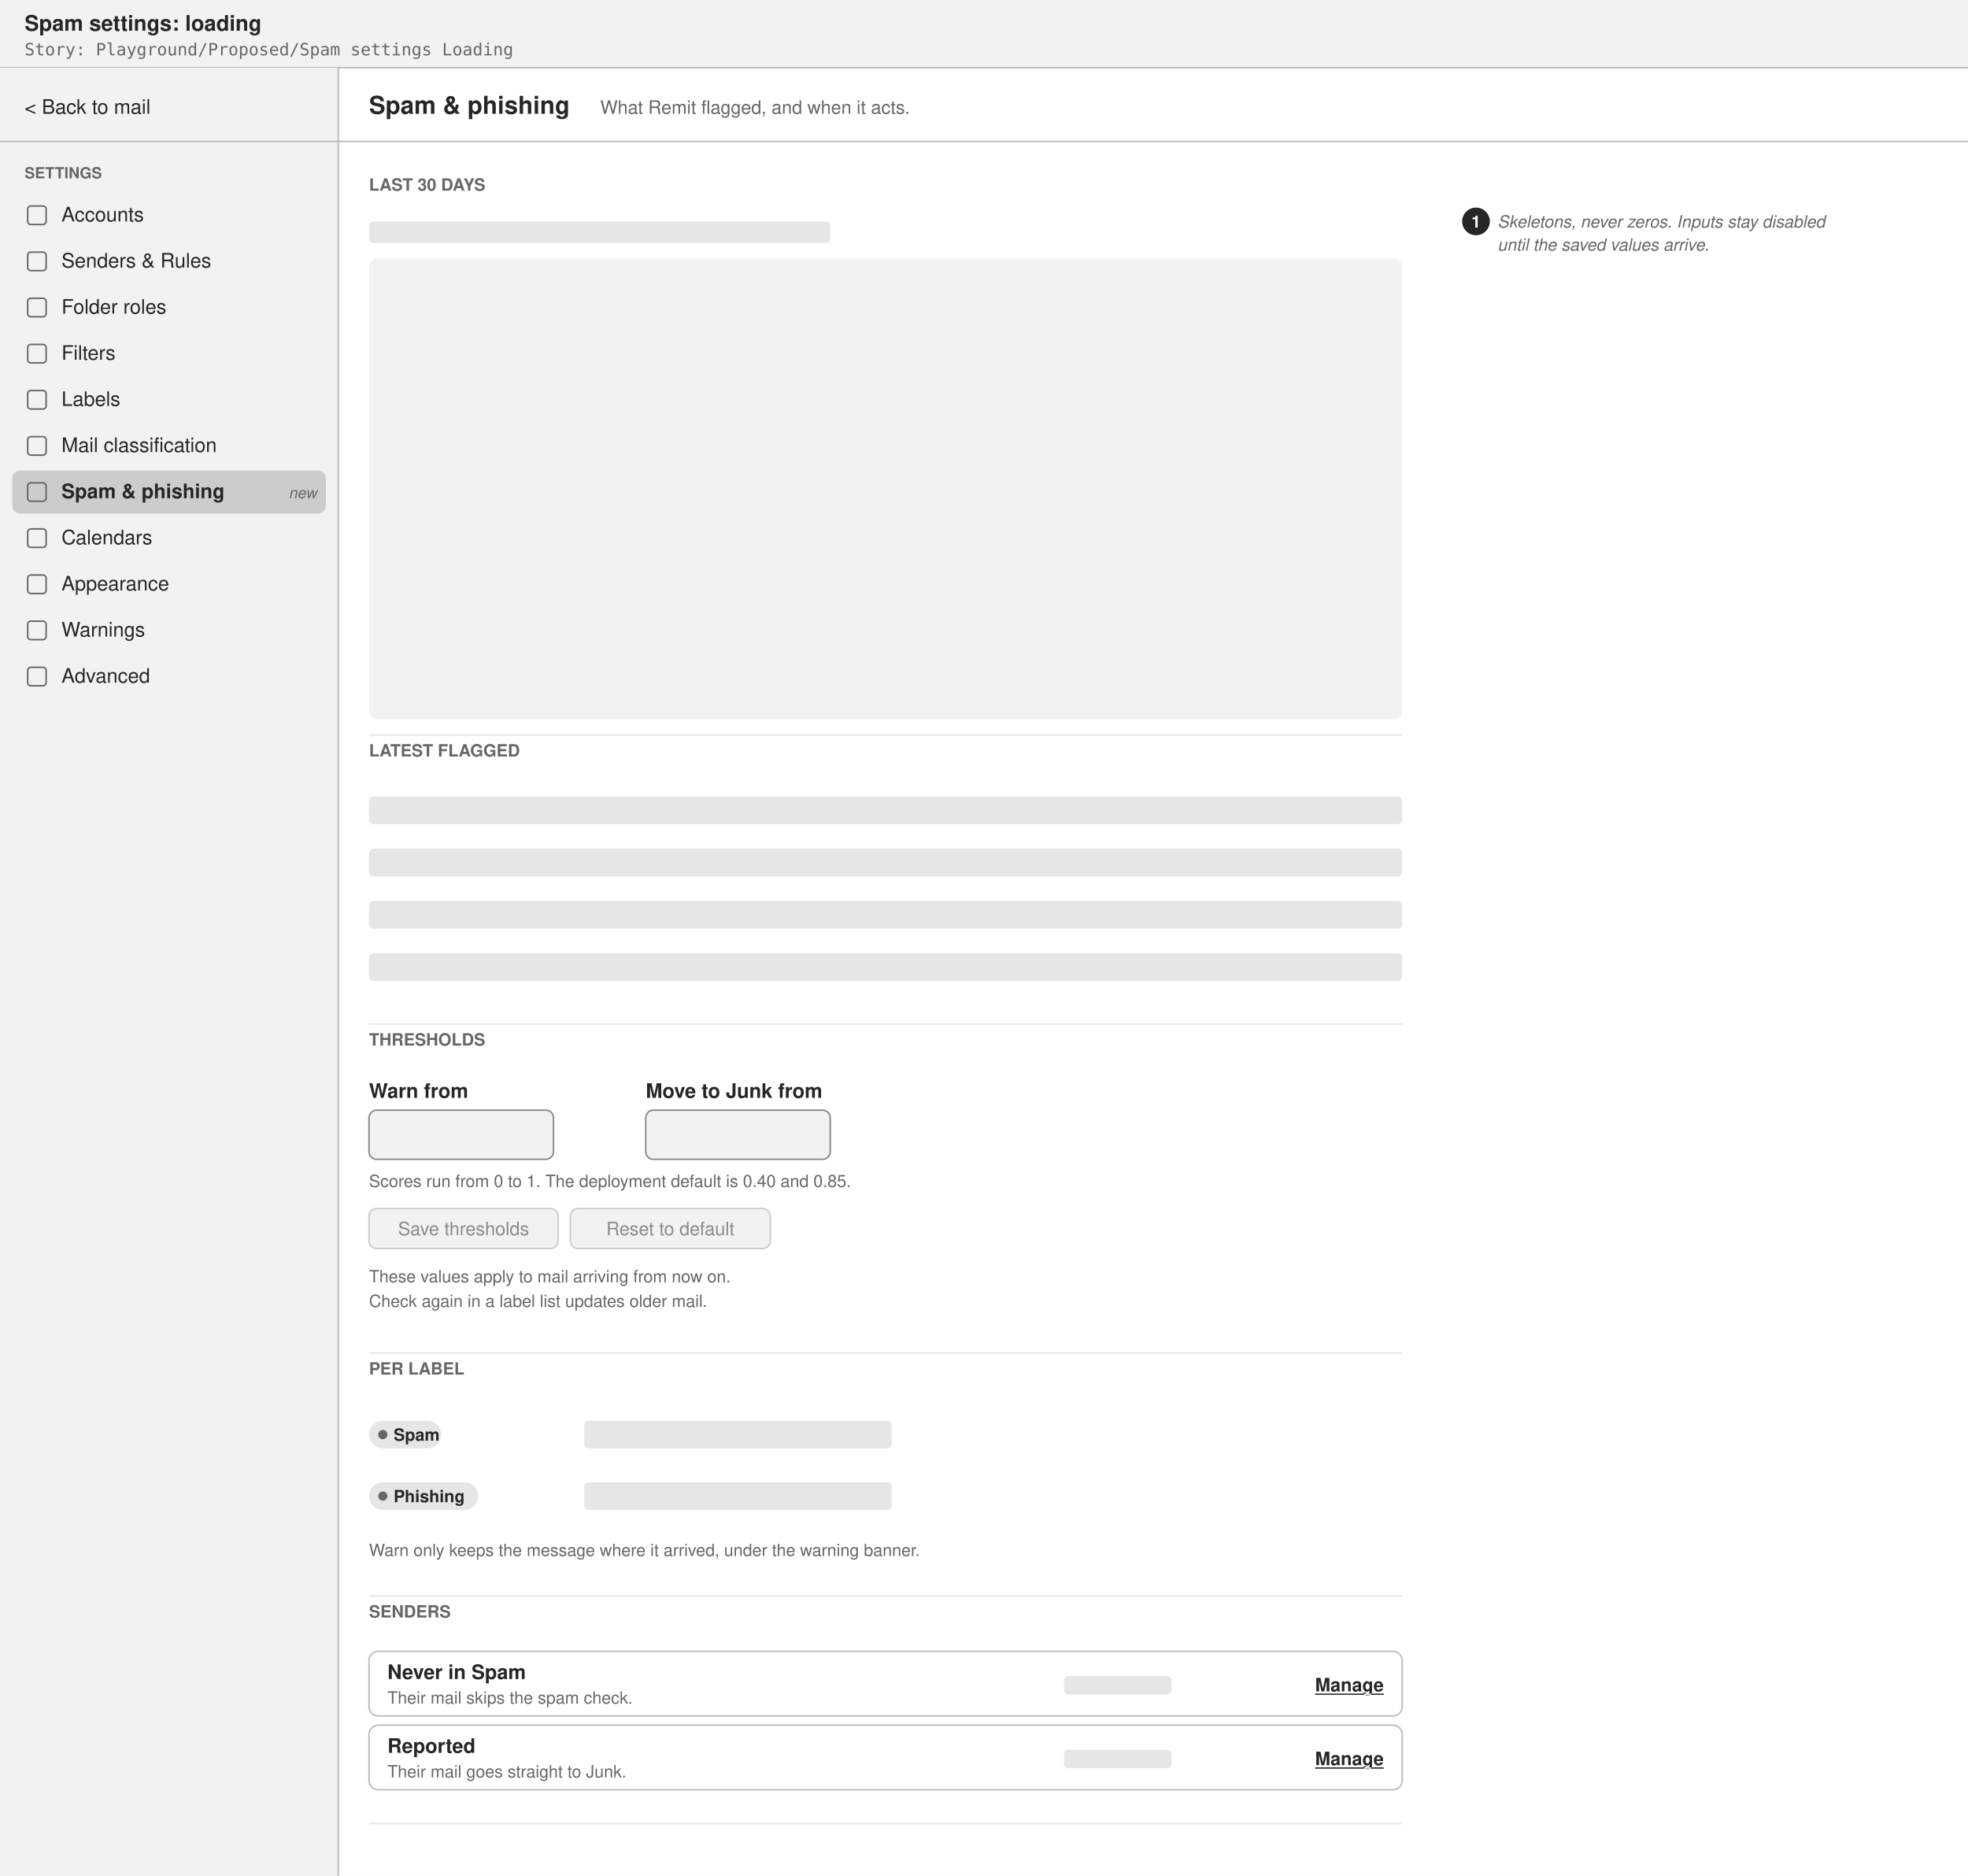
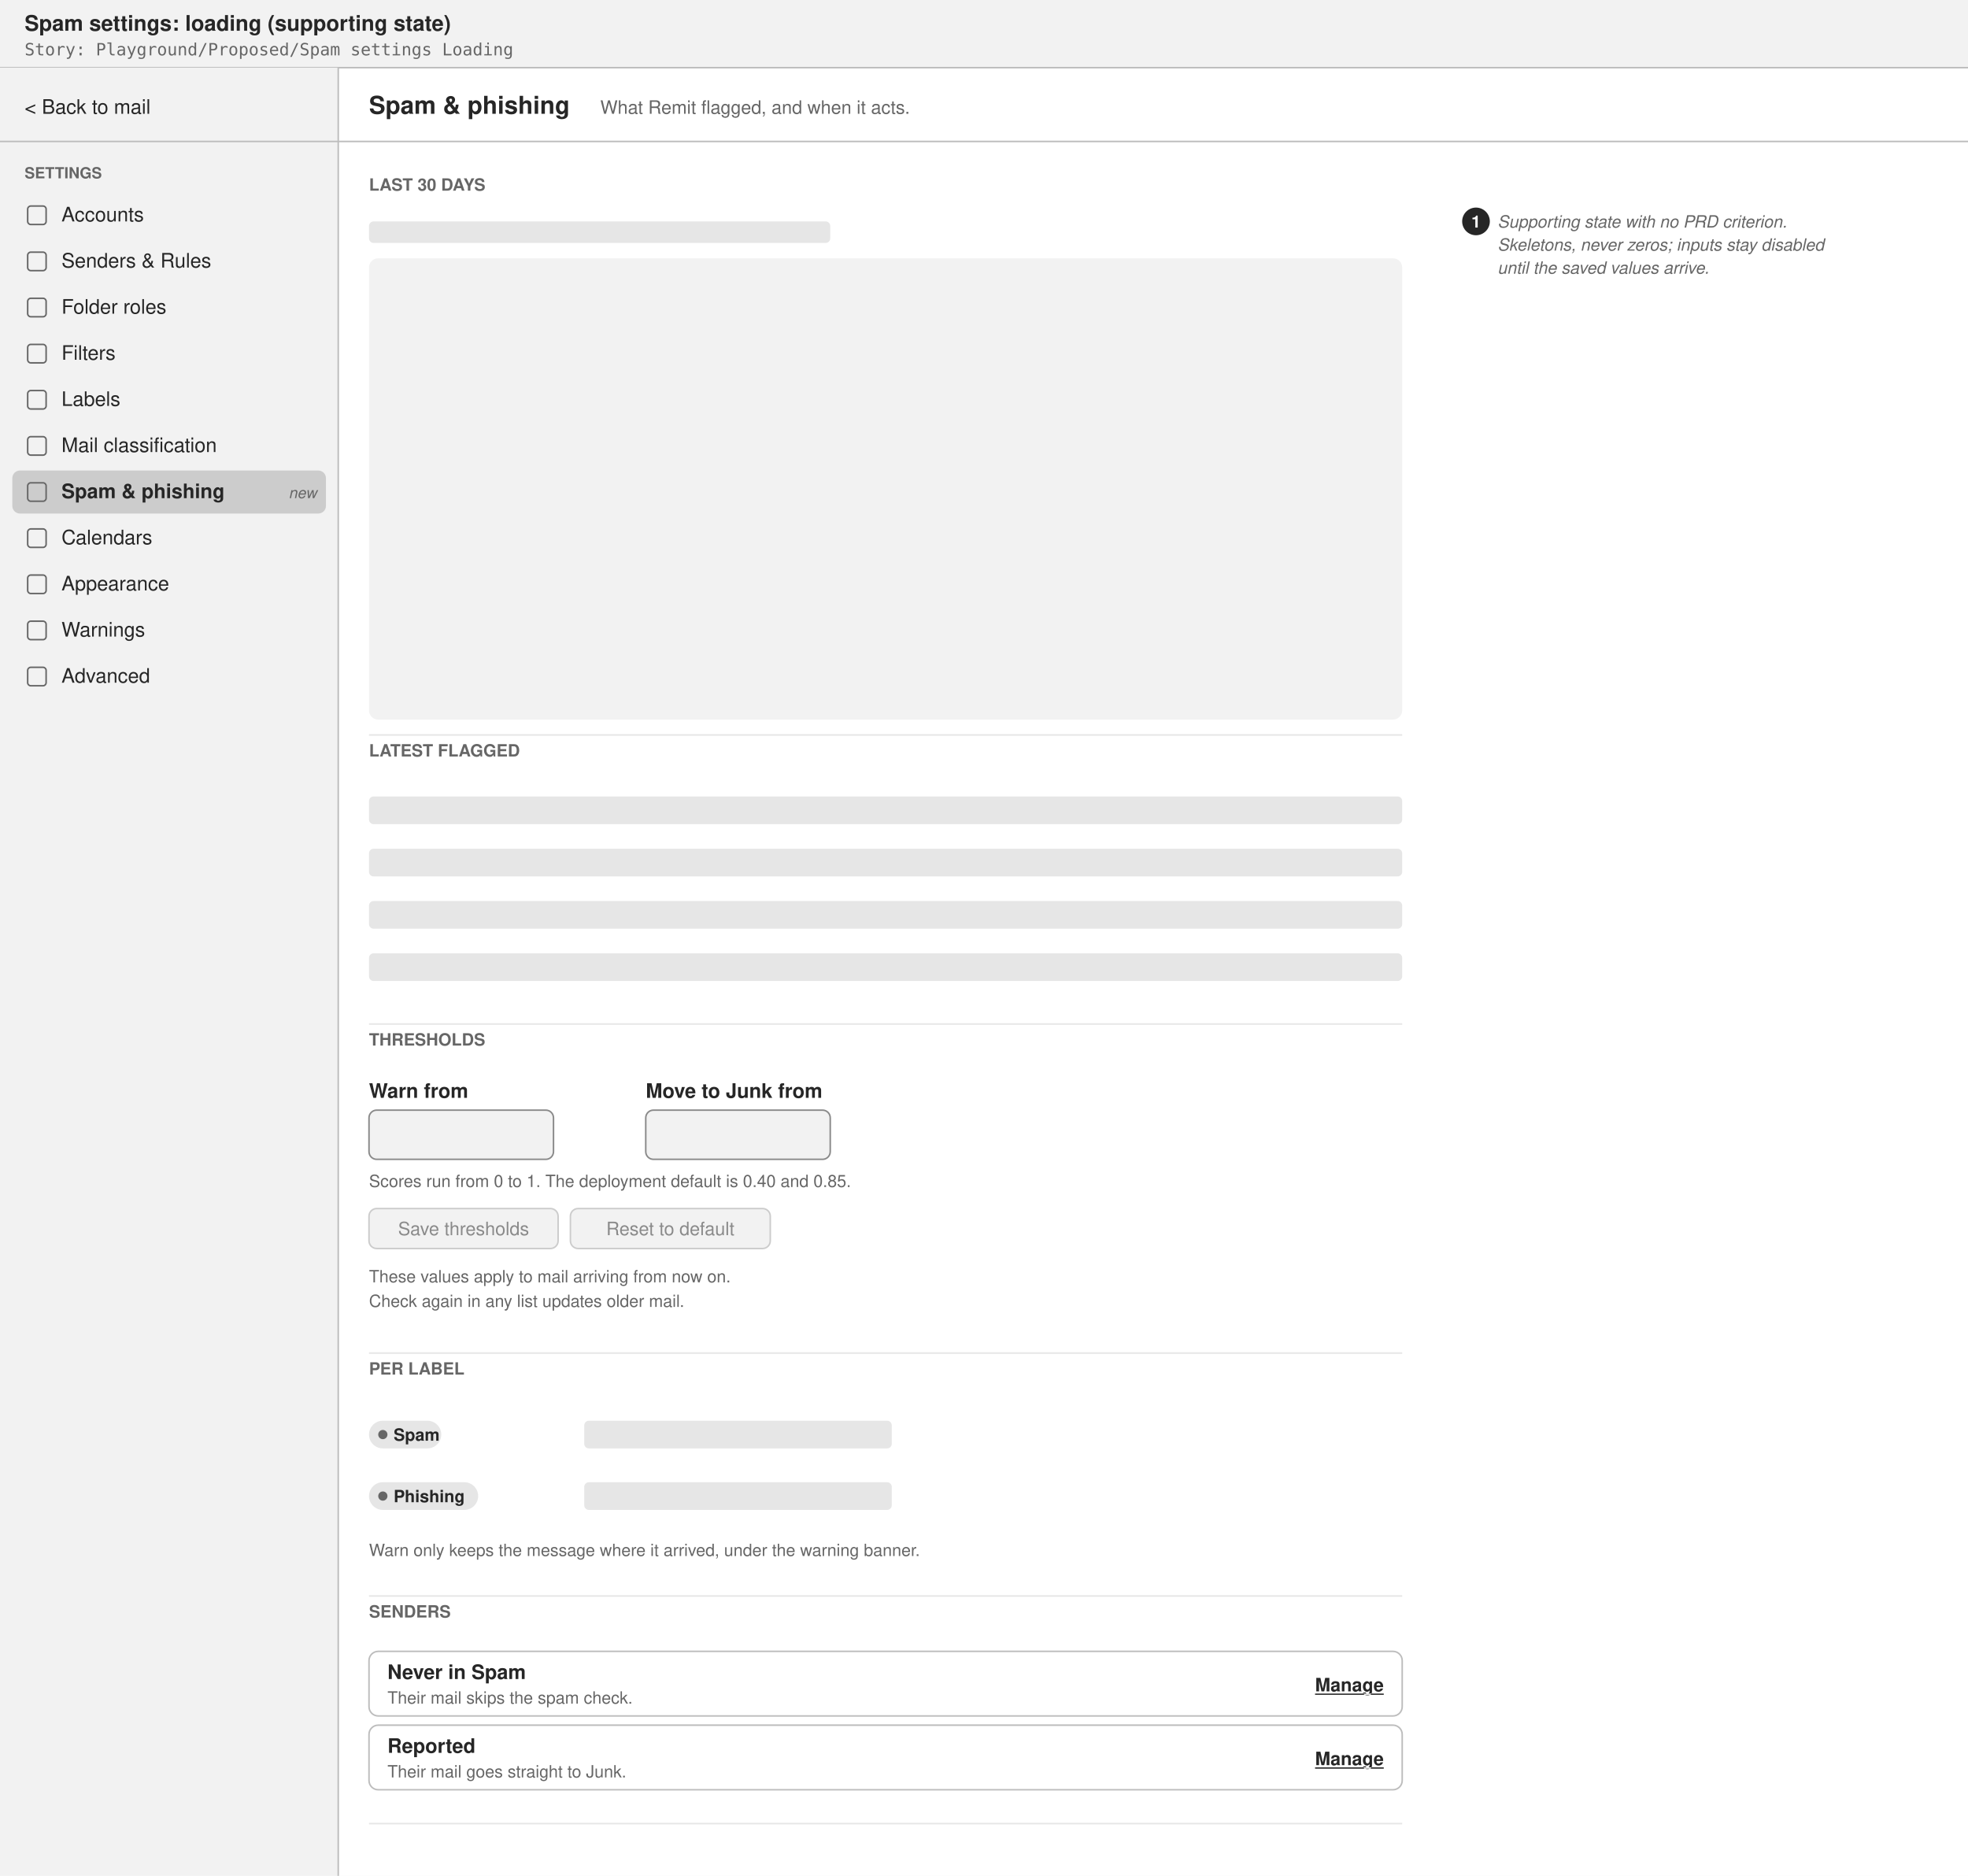
<svg xmlns="http://www.w3.org/2000/svg" width="1280" height="1220" viewBox="0 0 1280 1220" font-family="Helvetica, Arial, sans-serif">
  <rect x="0" y="0" width="1280" height="1220" fill="#ffffff" stroke="none" stroke-width="1" />
  <rect x="0" y="0" width="1280" height="44" fill="#f2f2f2" stroke="none" stroke-width="1" />
  <line x1="0" y1="44" x2="1280" y2="44" stroke="#bdbdbd" stroke-width="1" />
-   <text x="16" y="20" font-size="14" fill="#262626" font-weight="700">Spam settings: loading</text>
+   <text x="16" y="20" font-size="14" fill="#262626" font-weight="700">Spam settings: loading (supporting state)</text>
  <text x="16" y="36" font-size="11" fill="#666666" font-family="monospace">Story: Playground/Proposed/Spam settings Loading</text>
  <g transform="translate(0,44)">
    <rect x="0" y="0" width="220" height="1176" fill="#f2f2f2" stroke="none" stroke-width="1" />
    <line x1="220" y1="0" x2="220" y2="1176" stroke="#bdbdbd" stroke-width="1" />
    <line x1="0" y1="48" x2="220" y2="48" stroke="#bdbdbd" stroke-width="1" />
    <text x="16" y="30" font-size="13" fill="#262626">&lt; Back to mail</text>
    <text x="16" y="72" font-size="10" fill="#666666" font-weight="700">SETTINGS</text>
    <rect x="18" y="90" width="12" height="12" fill="none" stroke="#666666" stroke-width="1" rx="2" />
    <text x="40" y="100" font-size="13" fill="#262626" font-weight="400">Accounts</text>
    <rect x="18" y="120" width="12" height="12" fill="none" stroke="#666666" stroke-width="1" rx="2" />
    <text x="40" y="130" font-size="13" fill="#262626" font-weight="400">Senders &amp; Rules</text>
    <rect x="18" y="150" width="12" height="12" fill="none" stroke="#666666" stroke-width="1" rx="2" />
    <text x="40" y="160" font-size="13" fill="#262626" font-weight="400">Folder roles</text>
    <rect x="18" y="180" width="12" height="12" fill="none" stroke="#666666" stroke-width="1" rx="2" />
    <text x="40" y="190" font-size="13" fill="#262626" font-weight="400">Filters</text>
    <rect x="18" y="210" width="12" height="12" fill="none" stroke="#666666" stroke-width="1" rx="2" />
    <text x="40" y="220" font-size="13" fill="#262626" font-weight="400">Labels</text>
    <rect x="18" y="240" width="12" height="12" fill="none" stroke="#666666" stroke-width="1" rx="2" />
    <text x="40" y="250" font-size="13" fill="#262626" font-weight="400">Mail classification</text>
    <rect x="8" y="262" width="204" height="28" fill="#cccccc" stroke="none" stroke-width="1" rx="5" />
    <rect x="18" y="270" width="12" height="12" fill="none" stroke="#666666" stroke-width="1" rx="2" />
    <text x="40" y="280" font-size="13" fill="#262626" font-weight="600">Spam &amp; phishing</text>
    <text x="206" y="280" font-size="10" fill="#666666" text-anchor="end" font-style="italic">new</text>
    <rect x="18" y="300" width="12" height="12" fill="none" stroke="#666666" stroke-width="1" rx="2" />
    <text x="40" y="310" font-size="13" fill="#262626" font-weight="400">Calendars</text>
    <rect x="18" y="330" width="12" height="12" fill="none" stroke="#666666" stroke-width="1" rx="2" />
    <text x="40" y="340" font-size="13" fill="#262626" font-weight="400">Appearance</text>
    <rect x="18" y="360" width="12" height="12" fill="none" stroke="#666666" stroke-width="1" rx="2" />
    <text x="40" y="370" font-size="13" fill="#262626" font-weight="400">Warnings</text>
    <rect x="18" y="390" width="12" height="12" fill="none" stroke="#666666" stroke-width="1" rx="2" />
    <text x="40" y="400" font-size="13" fill="#262626" font-weight="400">Advanced</text>
    <line x1="220" y1="48" x2="1280" y2="48" stroke="#bdbdbd" stroke-width="1" />
    <text x="240" y="30" font-size="16" fill="#262626" font-weight="700">Spam &amp; phishing</text>
    <text x="390.4" y="30" font-size="12" fill="#666666">What Remit flagged, and when it acts.</text>
    <text x="240" y="80" font-size="11" fill="#666666" font-weight="700">LAST 30 DAYS</text>
    <rect x="240" y="100" width="300" height="14" fill="#e6e6e6" stroke="none" stroke-width="1" rx="3" />
    <rect x="240" y="124" width="672" height="300" fill="#f2f2f2" stroke="none" stroke-width="1" rx="6" />
    <line x1="240" y1="434" x2="912" y2="434" stroke="#e6e6e6" stroke-width="1" />
    <text x="240" y="448" font-size="11" fill="#666666" font-weight="700">LATEST FLAGGED</text>
    <rect x="240" y="474" width="672" height="18" fill="#e6e6e6" stroke="none" stroke-width="1" rx="3" />
    <rect x="240" y="508" width="672" height="18" fill="#e6e6e6" stroke="none" stroke-width="1" rx="3" />
    <rect x="240" y="542" width="672" height="18" fill="#e6e6e6" stroke="none" stroke-width="1" rx="3" />
    <rect x="240" y="576" width="672" height="18" fill="#e6e6e6" stroke="none" stroke-width="1" rx="3" />
    <line x1="240" y1="622" x2="912" y2="622" stroke="#e6e6e6" stroke-width="1" />
    <text x="240" y="636" font-size="11" fill="#666666" font-weight="700">THRESHOLDS</text>
    <text x="240" y="670" font-size="13" fill="#262626" font-weight="600">Warn from</text>
    <rect x="240" y="678" width="120" height="32" fill="#f2f2f2" stroke="#8a8a8a" stroke-width="1" rx="5" />
    <text x="420" y="670" font-size="13" fill="#262626" font-weight="600">Move to Junk from</text>
    <rect x="420" y="678" width="120" height="32" fill="#f2f2f2" stroke="#8a8a8a" stroke-width="1" rx="5" />
    <text x="240" y="728" font-size="11" fill="#666666">Scores run from 0 to 1. The deployment default is 0.40 and 0.85.</text>
    <rect x="240" y="742" width="123" height="26" fill="#f2f2f2" stroke="#cccccc" stroke-width="1" rx="5" />
    <text x="301.5" y="759.32" font-size="12" fill="#8a8a8a" font-weight="500" text-anchor="middle">Save thresholds</text>
    <rect x="371" y="742" width="130" height="26" fill="#f2f2f2" stroke="#cccccc" stroke-width="1" rx="5" />
    <text x="436" y="759.32" font-size="12" fill="#8a8a8a" font-weight="500" text-anchor="middle">Reset to default</text>
    <text x="240" y="790" font-size="11" fill="#666666">These values apply to mail arriving from now on.</text>
-     <text x="240" y="806" font-size="11" fill="#666666">Check again in a label list updates older mail.</text>
+     <text x="240" y="806" font-size="11" fill="#666666">Check again in any list updates older mail.</text>
    <line x1="240" y1="836" x2="912" y2="836" stroke="#e6e6e6" stroke-width="1" />
    <text x="240" y="850" font-size="11" fill="#666666" font-weight="700">PER LABEL</text>
    <rect x="240" y="880" width="47" height="18" fill="#e6e6e6" stroke="none" stroke-width="1" rx="9" />
    <circle cx="249" cy="889" r="3" fill="#666666" />
    <text x="256" y="893" font-size="11" fill="#262626" font-weight="600">Spam</text>
    <rect x="380" y="880" width="200" height="18" fill="#e6e6e6" stroke="none" stroke-width="1" rx="3" />
    <rect x="240" y="920" width="71" height="18" fill="#e6e6e6" stroke="none" stroke-width="1" rx="9" />
    <circle cx="249" cy="929" r="3" fill="#666666" />
    <text x="256" y="933" font-size="11" fill="#262626" font-weight="600">Phishing</text>
    <rect x="380" y="920" width="200" height="18" fill="#e6e6e6" stroke="none" stroke-width="1" rx="3" />
    <text x="240" y="968" font-size="11" fill="#666666">Warn only keeps the message where it arrived, under the warning banner.</text>
    <line x1="240" y1="994" x2="912" y2="994" stroke="#e6e6e6" stroke-width="1" />
    <text x="240" y="1008" font-size="11" fill="#666666" font-weight="700">SENDERS</text>
    <rect x="240" y="1030" width="672" height="42" fill="none" stroke="#bdbdbd" stroke-width="1" rx="6" />
    <text x="252" y="1048" font-size="13" fill="#262626" font-weight="600">Never in Spam</text>
    <text x="252" y="1064" font-size="11" fill="#666666">Their mail skips the spam check.</text>
-     <rect x="692" y="1046" width="70" height="12" fill="#e6e6e6" stroke="none" stroke-width="1" rx="3" />
    <text x="900" y="1056" font-size="12" fill="#262626" font-weight="600" text-anchor="end" text-decoration="underline">Manage</text>
    <rect x="240" y="1078" width="672" height="42" fill="none" stroke="#bdbdbd" stroke-width="1" rx="6" />
    <text x="252" y="1096" font-size="13" fill="#262626" font-weight="600">Reported</text>
    <text x="252" y="1112" font-size="11" fill="#666666">Their mail goes straight to Junk.</text>
-     <rect x="692" y="1094" width="70" height="12" fill="#e6e6e6" stroke="none" stroke-width="1" rx="3" />
    <text x="900" y="1104" font-size="12" fill="#262626" font-weight="600" text-anchor="end" text-decoration="underline">Manage</text>
    <line x1="240" y1="1142" x2="912" y2="1142" stroke="#e6e6e6" stroke-width="1" />
    <circle cx="960" cy="100" r="9" fill="#262626" />
    <text x="960" y="104" font-size="11" fill="#fff" font-weight="700" text-anchor="middle">1</text>
-     <text x="974" y="104" font-size="11" fill="#666666" font-style="italic">Skeletons, never zeros. Inputs stay disabled</text>
-     <text x="974" y="119" font-size="11" fill="#666666" font-style="italic">until the saved values arrive.</text>
+     <text x="974" y="104" font-size="11" fill="#666666" font-style="italic">Supporting state with no PRD criterion.</text>
+     <text x="974" y="119" font-size="11" fill="#666666" font-style="italic">Skeletons, never zeros; inputs stay disabled</text>
+     <text x="974" y="134" font-size="11" fill="#666666" font-style="italic">until the saved values arrive.</text>
  </g>
</svg>
